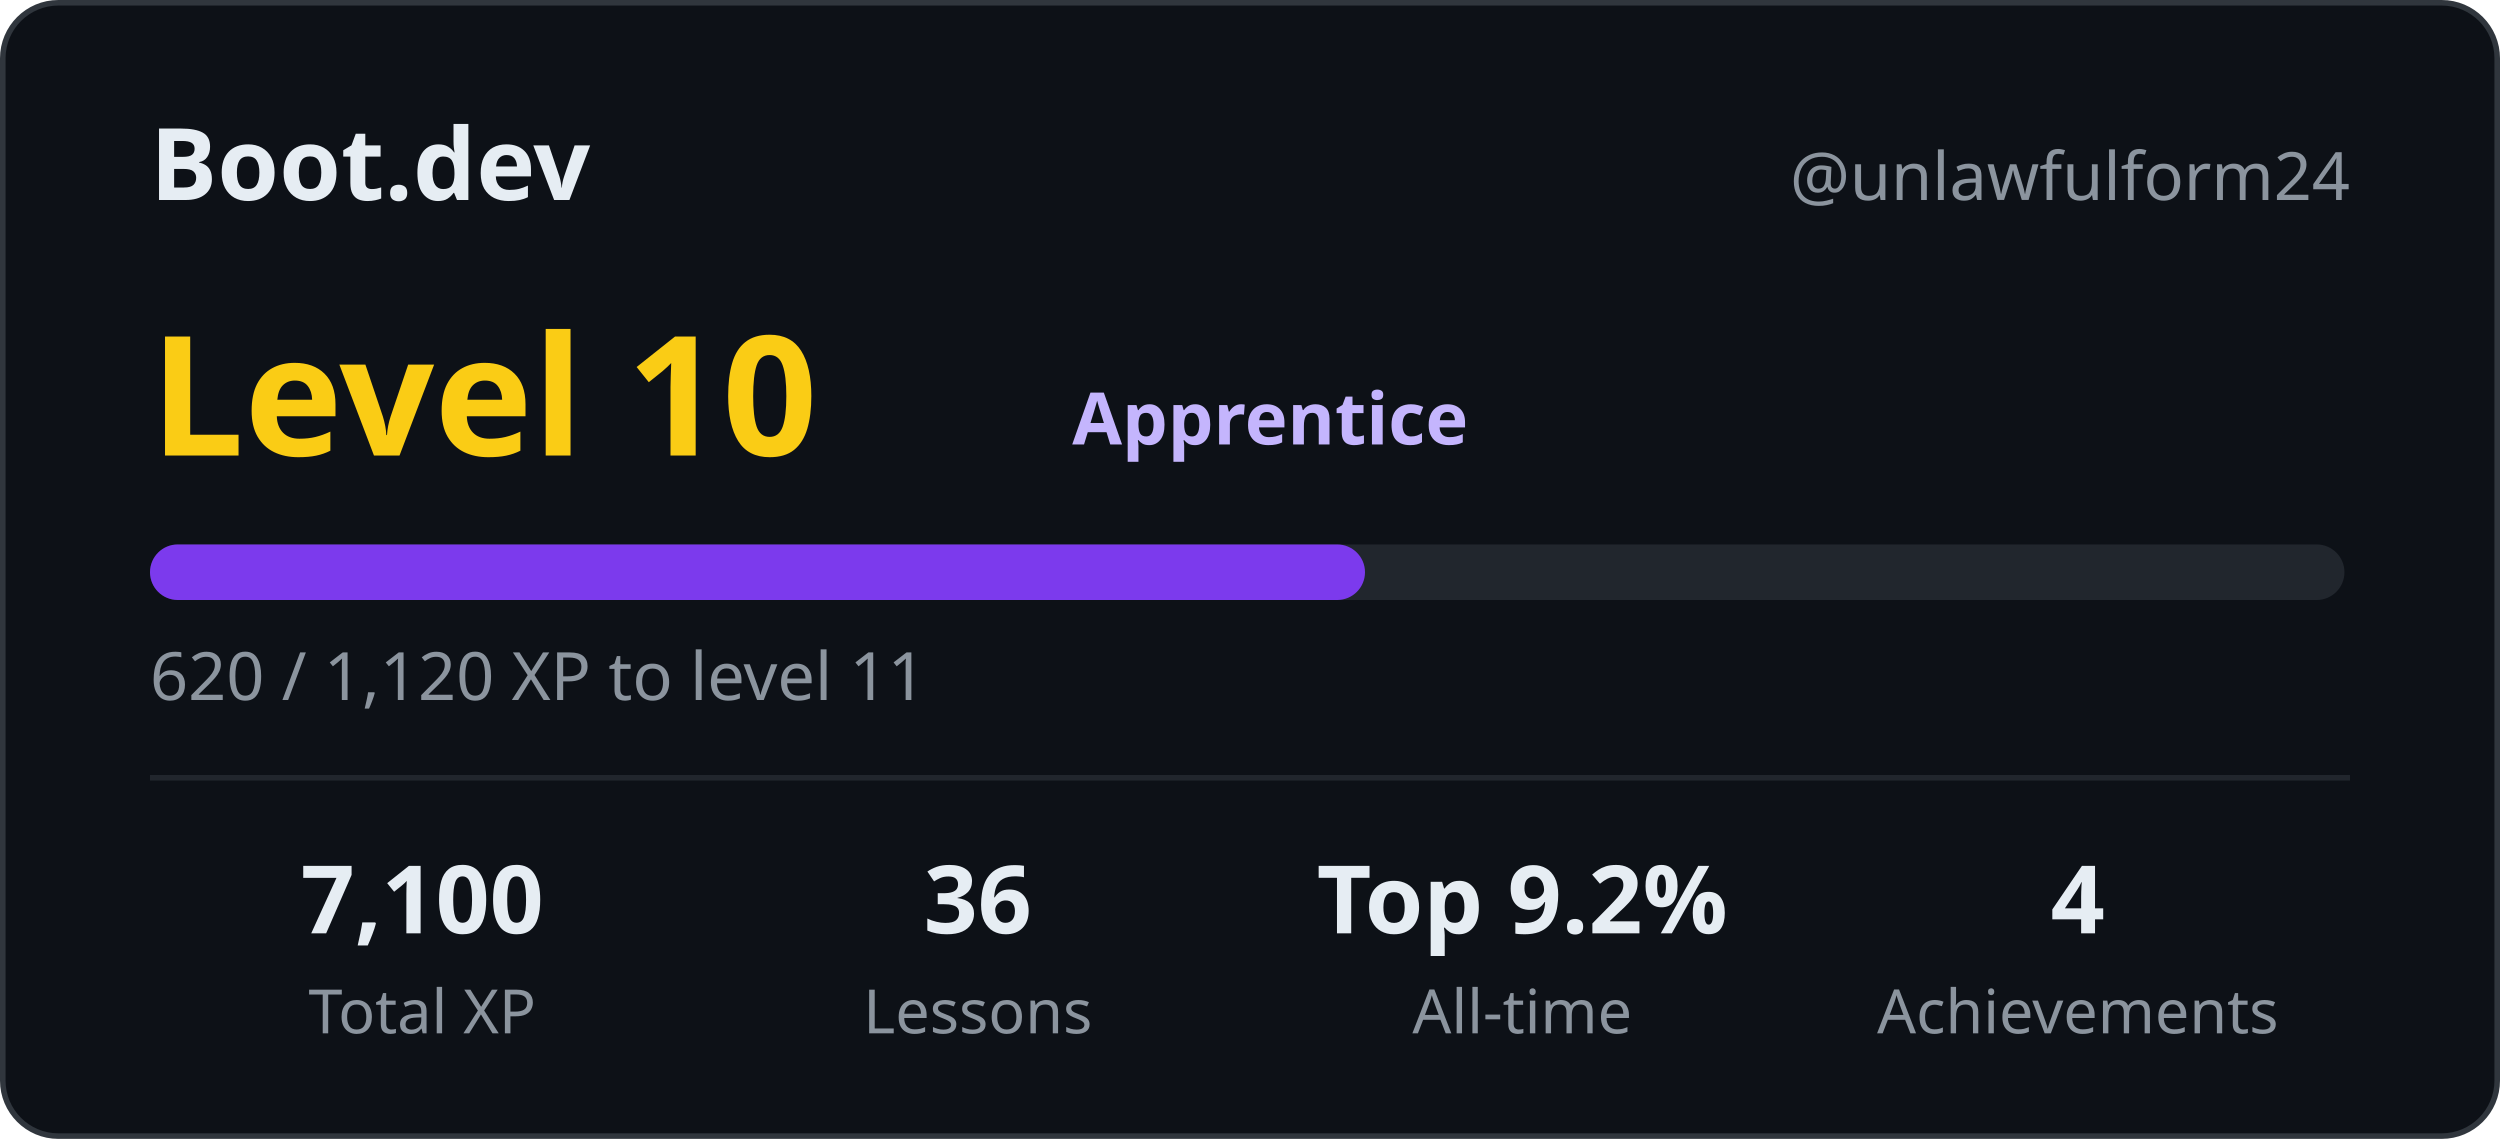
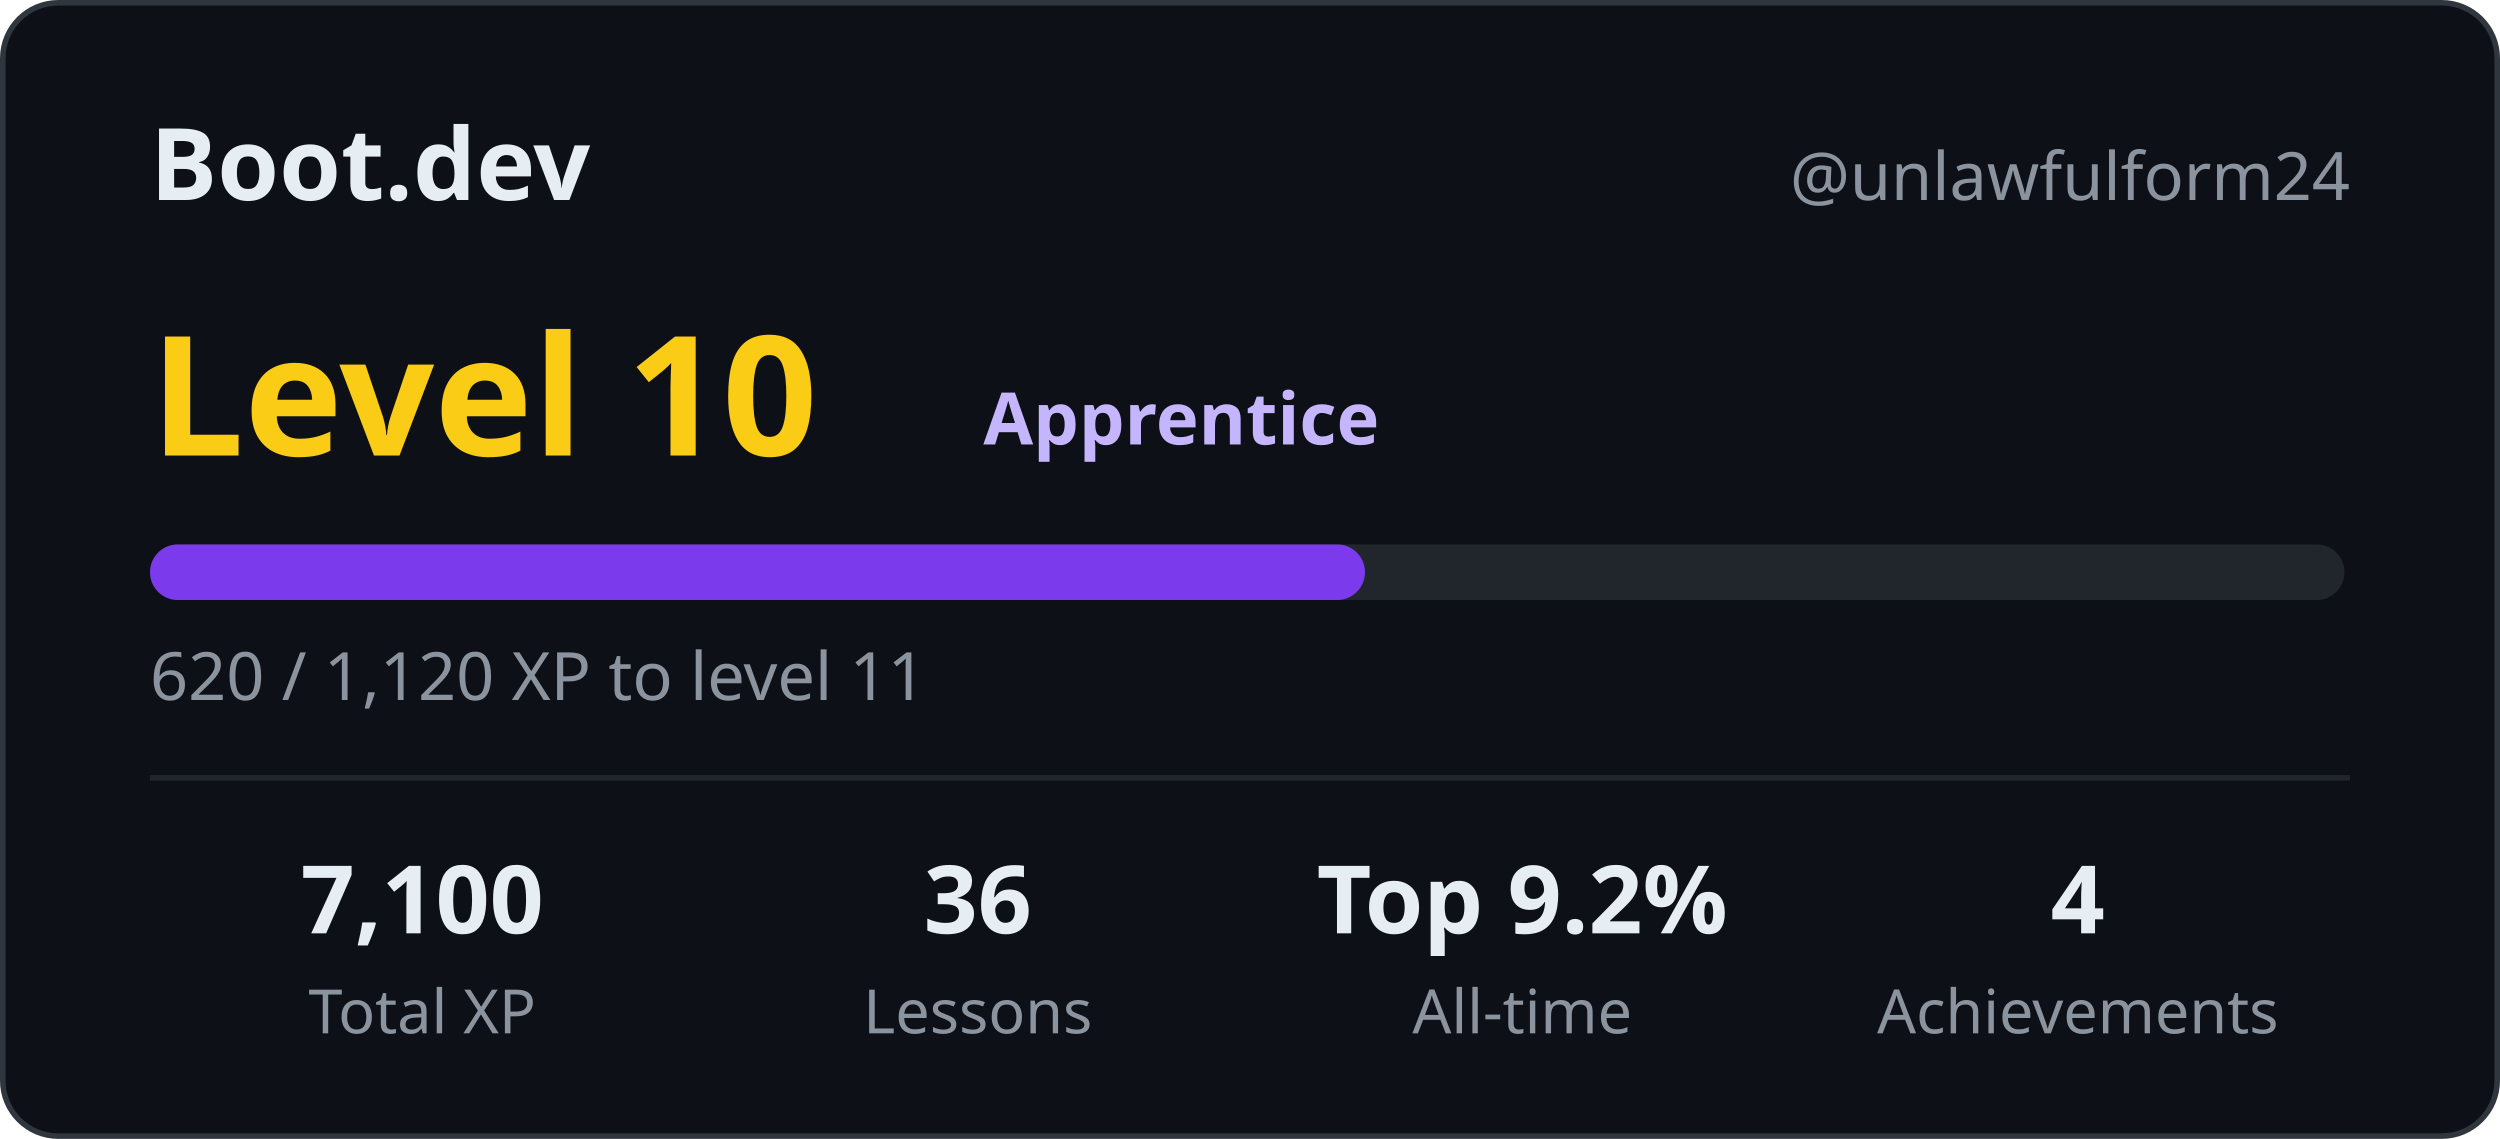
<svg xmlns="http://www.w3.org/2000/svg" width="450" height="205" viewBox="0 0 450 205" role="img" aria-label="Boot.dev progress for unlawfulform24">
  <style>
text{font-family:'Segoe UI',Ubuntu,'Helvetica Neue',sans-serif;fill:#e6edf3}
.h{font-size:18px;font-weight:700}.s{font-size:12px;fill:#8b949e}
.lv{font-size:30px;font-weight:800;fill:#facc15}.r{font-size:13px;fill:#c4b5fd;font-weight:600}
.v{font-size:17px;font-weight:700;text-anchor:middle}.l{font-size:11px;fill:#8b949e;text-anchor:middle}
</style>
  <rect x="0.5" y="0.5" width="449" height="204" rx="10" fill="#0d1117" stroke="#30363d" />
  <text x="27" y="36" class="h">Boot.dev</text>
  <text x="423" y="36" class="s" text-anchor="end">@unlawfulform24</text>
  <text x="27" y="82" class="lv">Level 10</text>
-   <text x="193" y="80" class="r">Apprentice</text>
+   <text x="177" y="80" class="r">Apprentice</text>
  <rect x="27" y="98" width="395" height="10" rx="5" fill="#21262d" />
  <rect x="27" y="98" width="218.7" height="10" rx="5" fill="#7c3aed" />
  <text x="27" y="126" class="s">620 / 1,120 XP to level 11</text>
  <line x1="27" y1="140" x2="423" y2="140" stroke="#21262d" />
  <text x="76" y="168" class="v">7,100</text>
  <text x="76" y="186" class="l">Total XP</text>
  <text x="176" y="168" class="v">36</text>
  <text x="176" y="186" class="l">Lessons</text>
  <text x="274" y="168" class="v">Top 9.2%</text>
  <text x="274" y="186" class="l">All-time</text>
  <text x="374" y="168" class="v">4</text>
  <text x="374" y="186" class="l">Achievements</text>
</svg>
